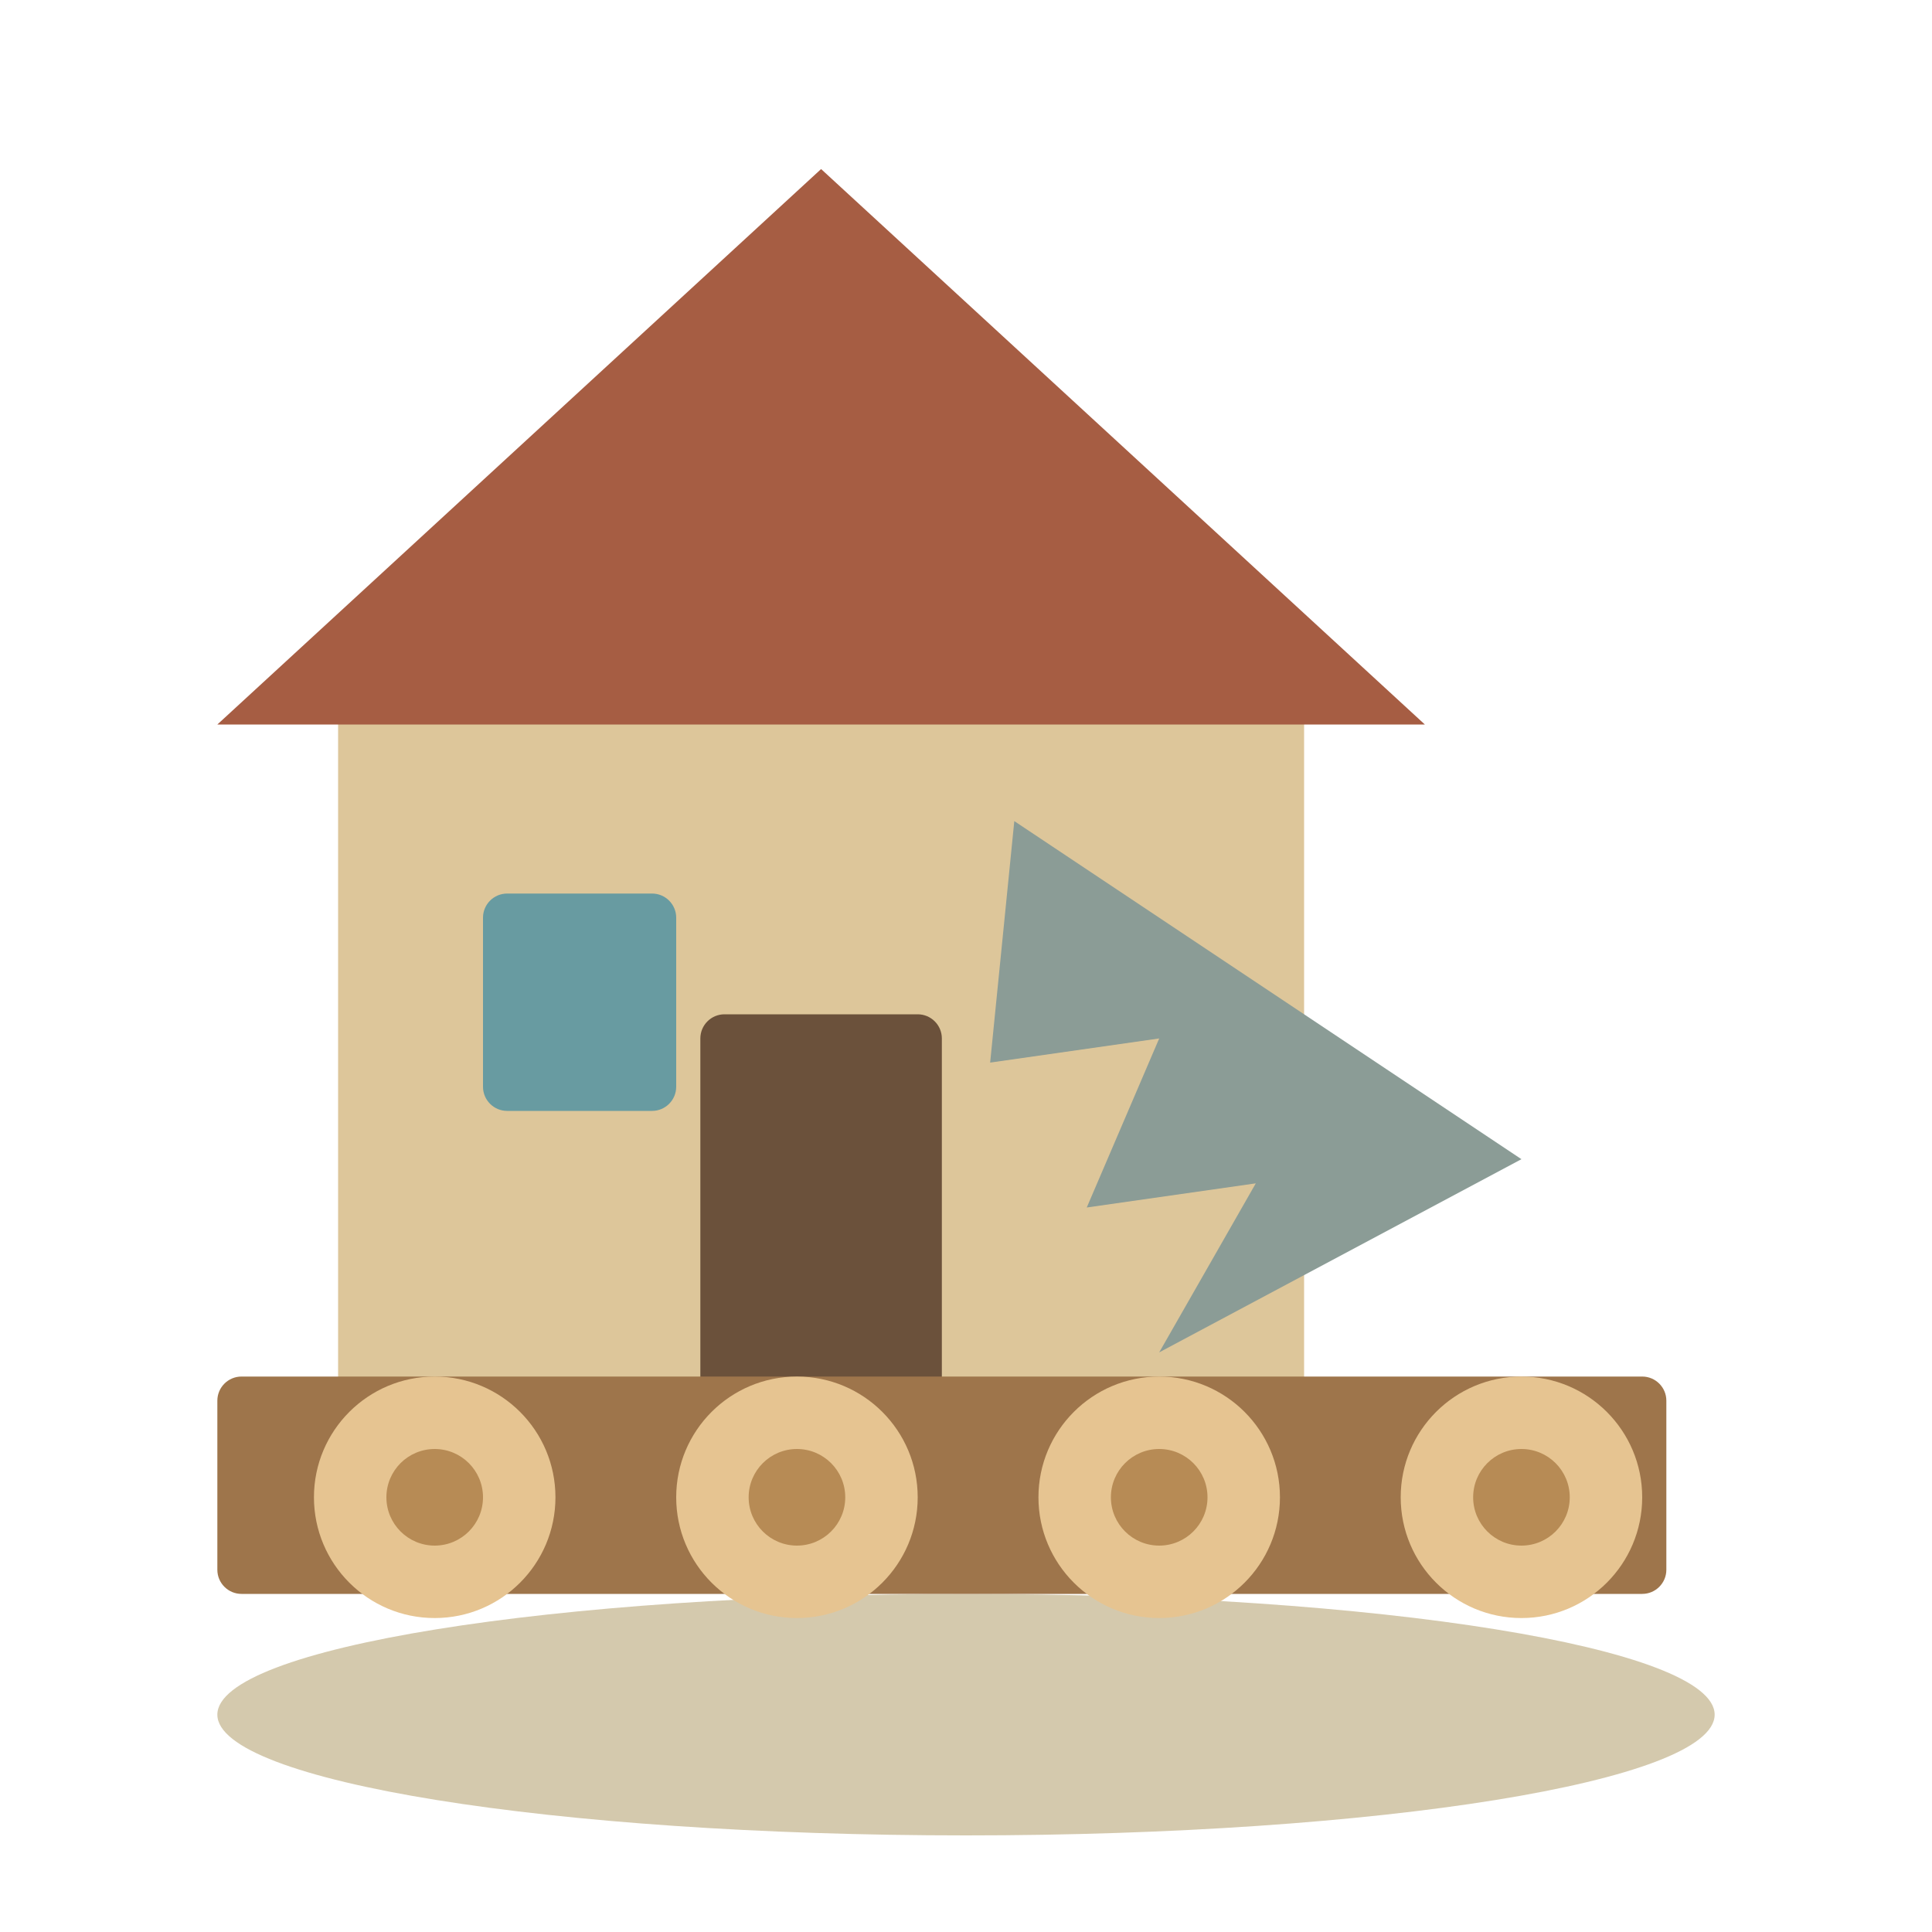
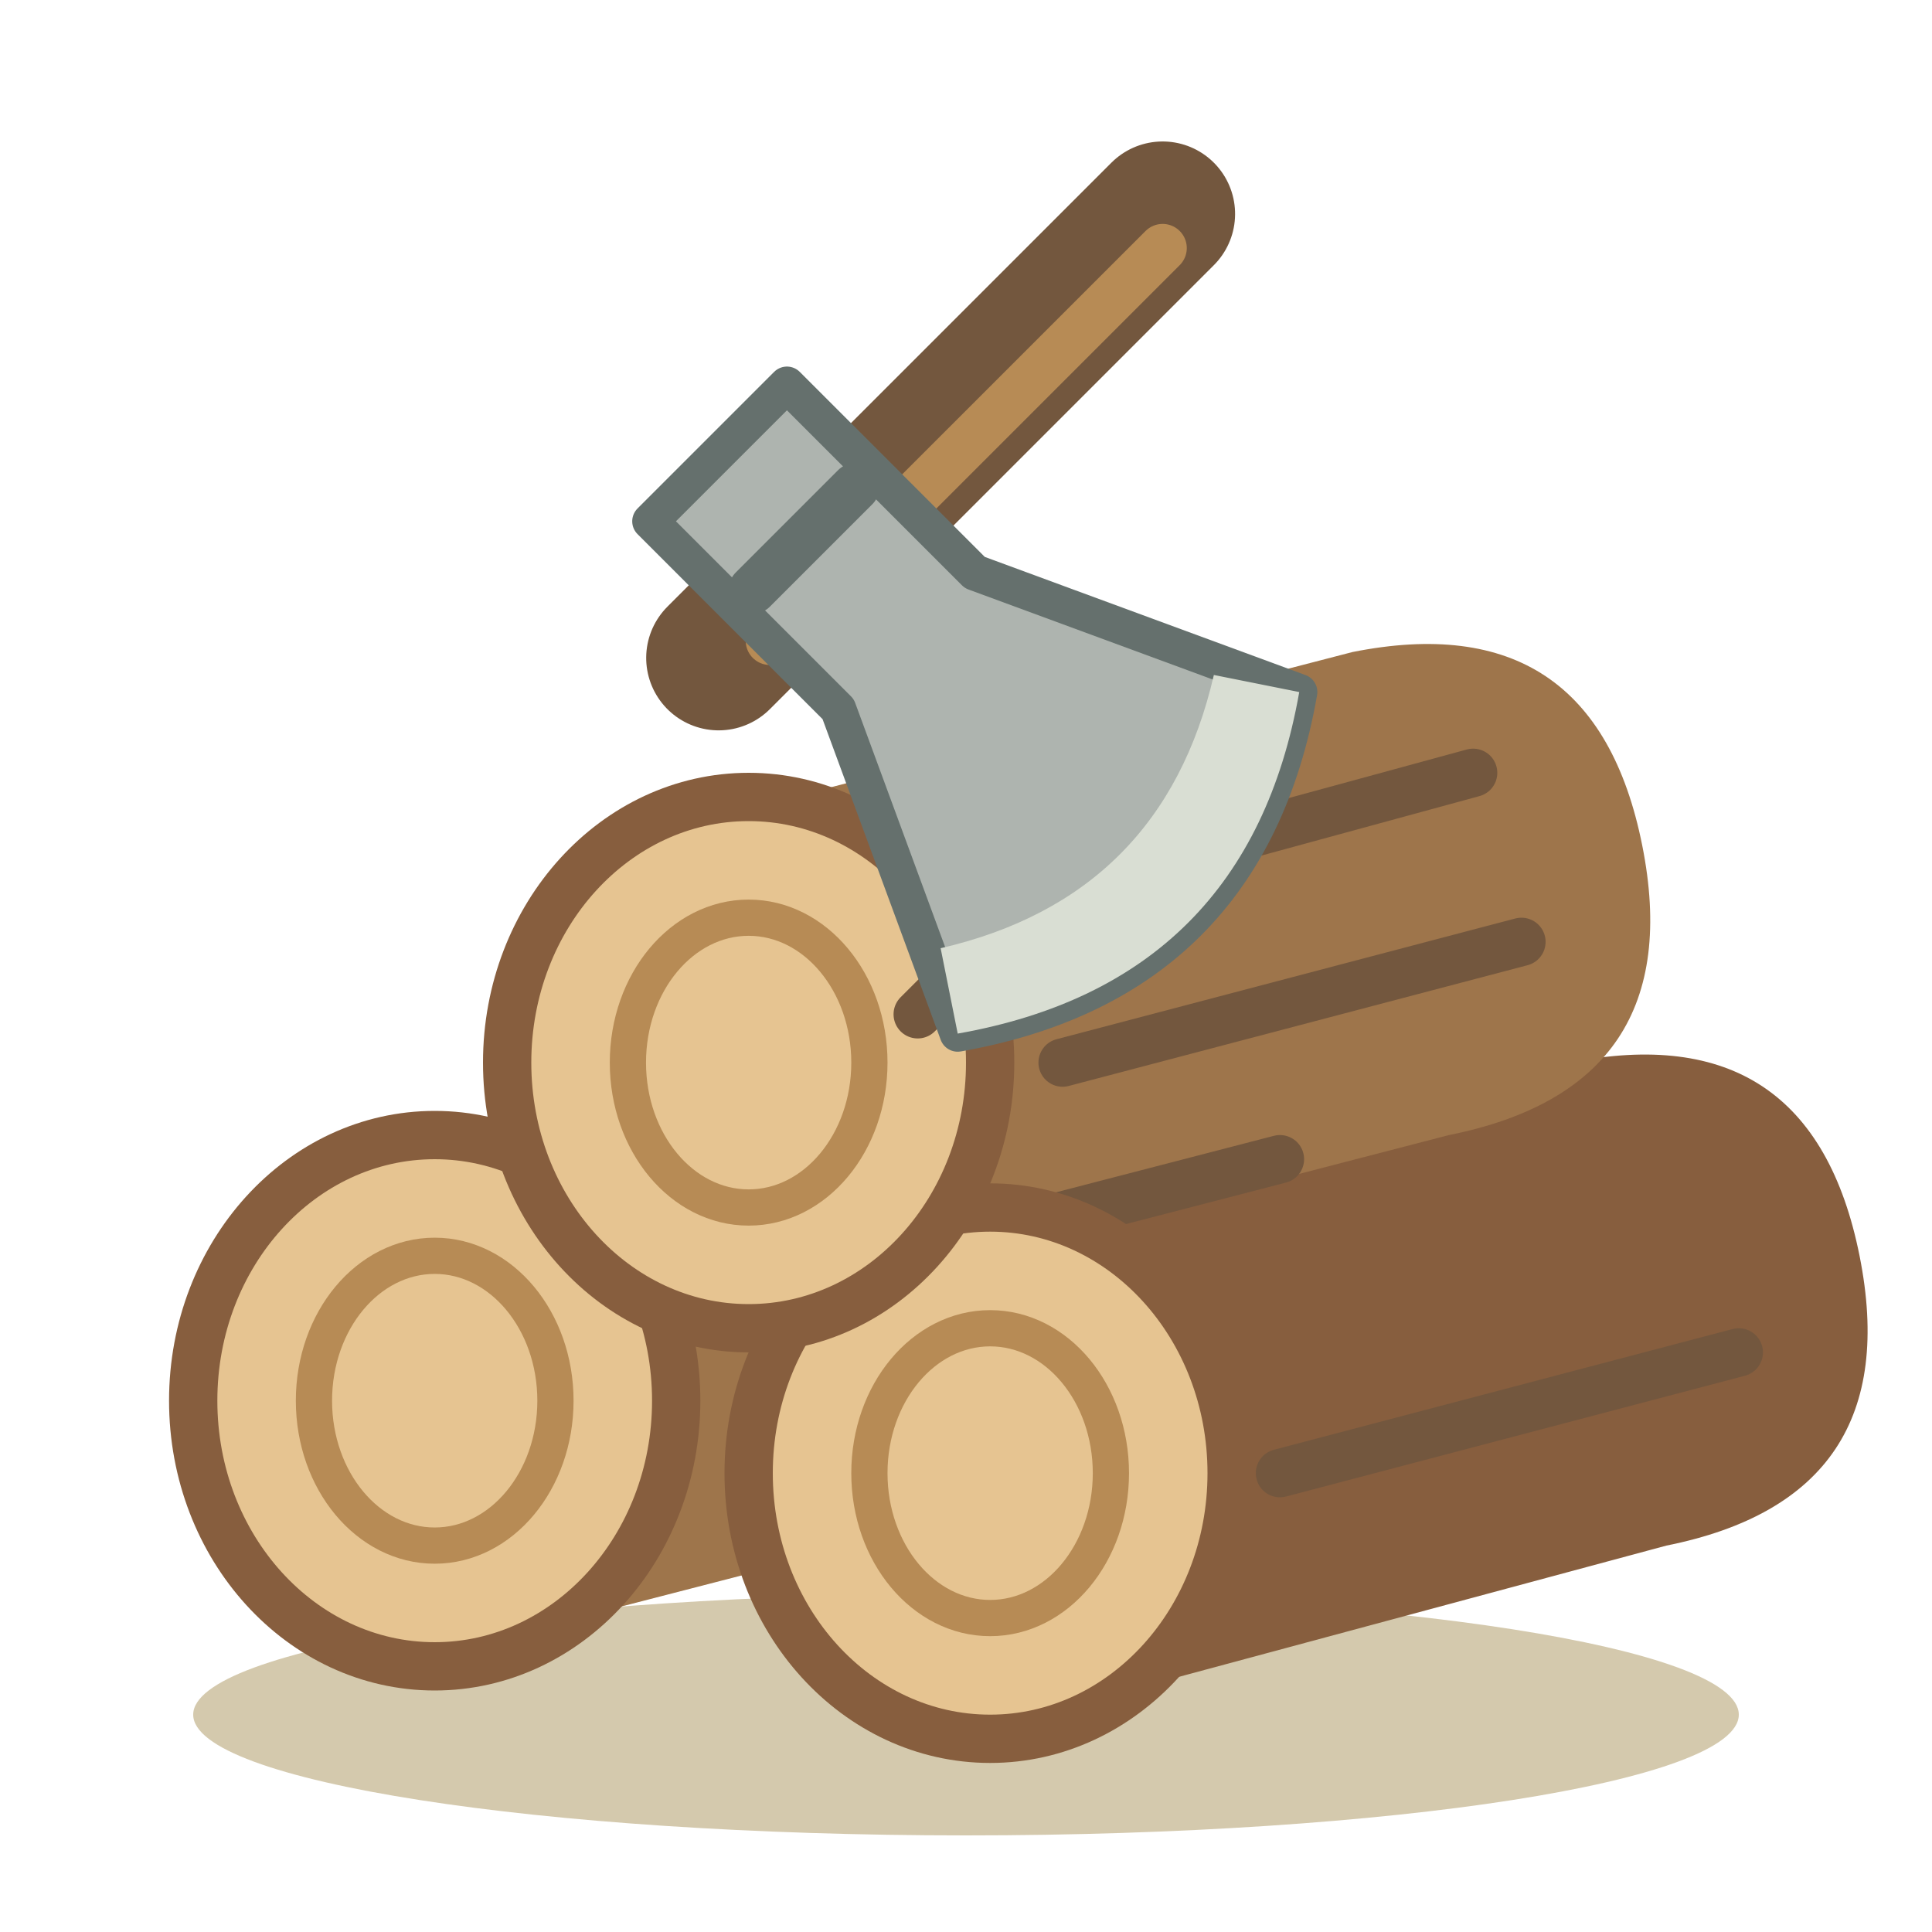
<svg xmlns="http://www.w3.org/2000/svg" viewBox="0 0 80 80">
  <g stroke-linecap="round" stroke-linejoin="round">
-     <ellipse cx="40" cy="71" rx="31" ry="5" fill="#d4c9ad" />
-     <rect x="14" y="28" width="40" height="32" rx="1" fill="#ddc69a" />
-     <path d="M9 30 34.0 7 59 30Z" fill="#a65d43" />
-     <rect x="29.0" y="42" width="10" height="18" rx="1" fill="#6b513b" />
-     <rect x="20" y="37" width="8" height="9" rx="1" fill="#689ba1" />
-     <rect x="9" y="57" width="60" height="9" rx="1" fill="#9e754b" />
-     <circle cx="18" cy="62" r="5" fill="#e6c491" />
-     <circle cx="18" cy="62" r="2" fill="#b78b55" />
-     <circle cx="33" cy="62" r="5" fill="#e6c491" />
-     <circle cx="33" cy="62" r="2" fill="#b78b55" />
-     <circle cx="48" cy="62" r="5" fill="#e6c491" />
-     <circle cx="48" cy="62" r="2" fill="#b78b55" />
-     <circle cx="63" cy="62" r="5" fill="#e6c491" />
-     <circle cx="63" cy="62" r="2" fill="#b78b55" />
-     <path d="M42 34l21 14-15 8 4-7-7 1 3-7-7 1Z" fill="#8b9c96" />
+     <ellipse cx="40" cy="71" rx="32" ry="5" fill="#d4c9ad" />
+     <path d="m16 48 31-8q10-2 12 8t-8 12l-31 8Z" fill="#9e754b" />
+     <path d="m39 51 26-7q10-2 12 8t-8 12l-26 7Z" fill="#875e3e" />
+     <path d="m29 34 27-7q10-2 12 8t-8 12l-27 7Z" fill="#9e754b" />
+     <path d="m39 38 22-6m-17 12 19-5m-37 16 27-7m0 13 19-5" fill="none" stroke="#73573e" stroke-width="2" />
+     <ellipse cx="18" cy="58" rx="10" ry="11" fill="#e6c491" stroke="#875e3e" stroke-width="2" />
+     <ellipse cx="41" cy="61" rx="10" ry="11" fill="#e6c491" stroke="#875e3e" stroke-width="2" />
+     <ellipse cx="31" cy="44" rx="10" ry="11" fill="#e6c491" stroke="#875e3e" stroke-width="2" />
+     <g fill="none" stroke="#b78b55" stroke-width="1.5">
+       <ellipse cx="18" cy="58" rx="5" ry="6" />
+       <ellipse cx="41" cy="61" rx="5" ry="6" />
+       <ellipse cx="31" cy="44" rx="5" ry="6" />
+     </g>
+     <path d="m38 42 12-12" fill="none" stroke="#73573e" stroke-width="2" />
+     <g transform="rotate(45 34 23)">
+       <path d="M34 29V3" fill="none" stroke="#73573e" stroke-width="6" />
+       <path d="M35 27V4" fill="none" stroke="#b78b55" stroke-width="2" />
+       <path d="M28 19h11l13-6q7 10 0 20l-13-6H28Z" fill="#aeb4af" stroke="#65706d" stroke-width="1.5" />
+       <path d="m49 15 3-2q7 10 0 20l-3-2q5-8 0-16Z" fill="#d9ded3" />
+       <path d="M33 20v6" fill="none" stroke="#65706d" stroke-width="2" />
+     </g>
  </g>
</svg>
